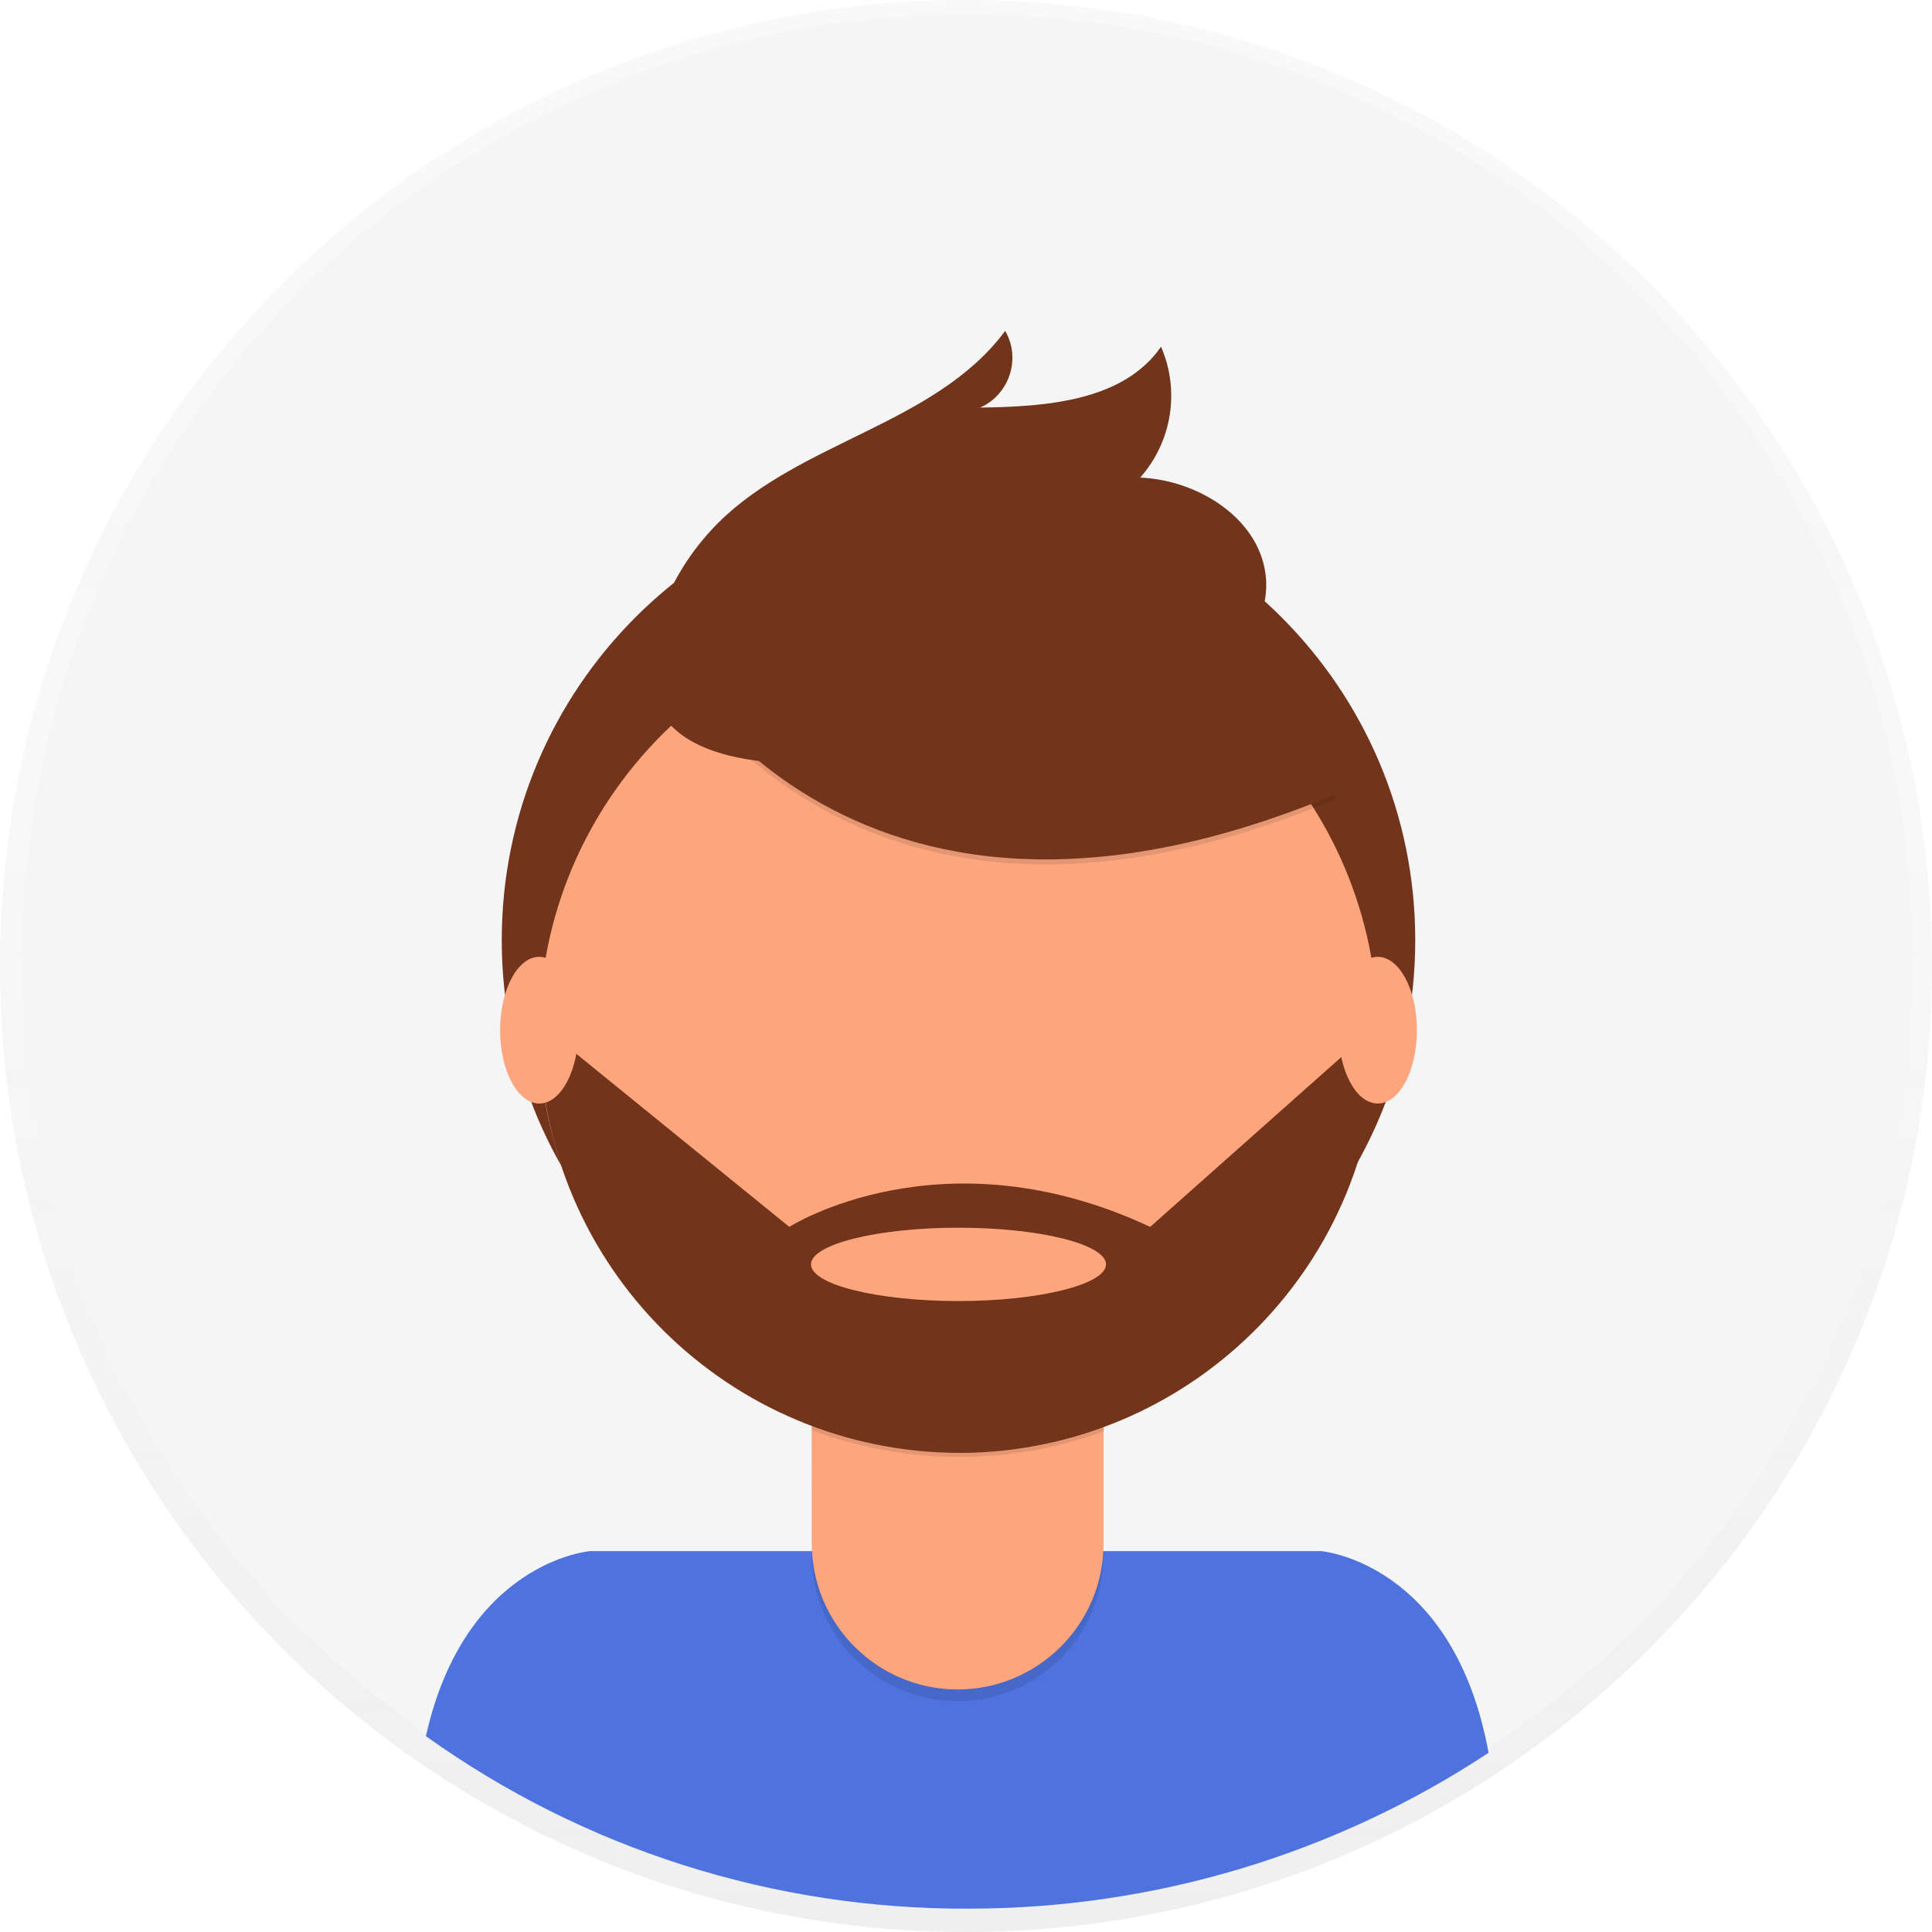
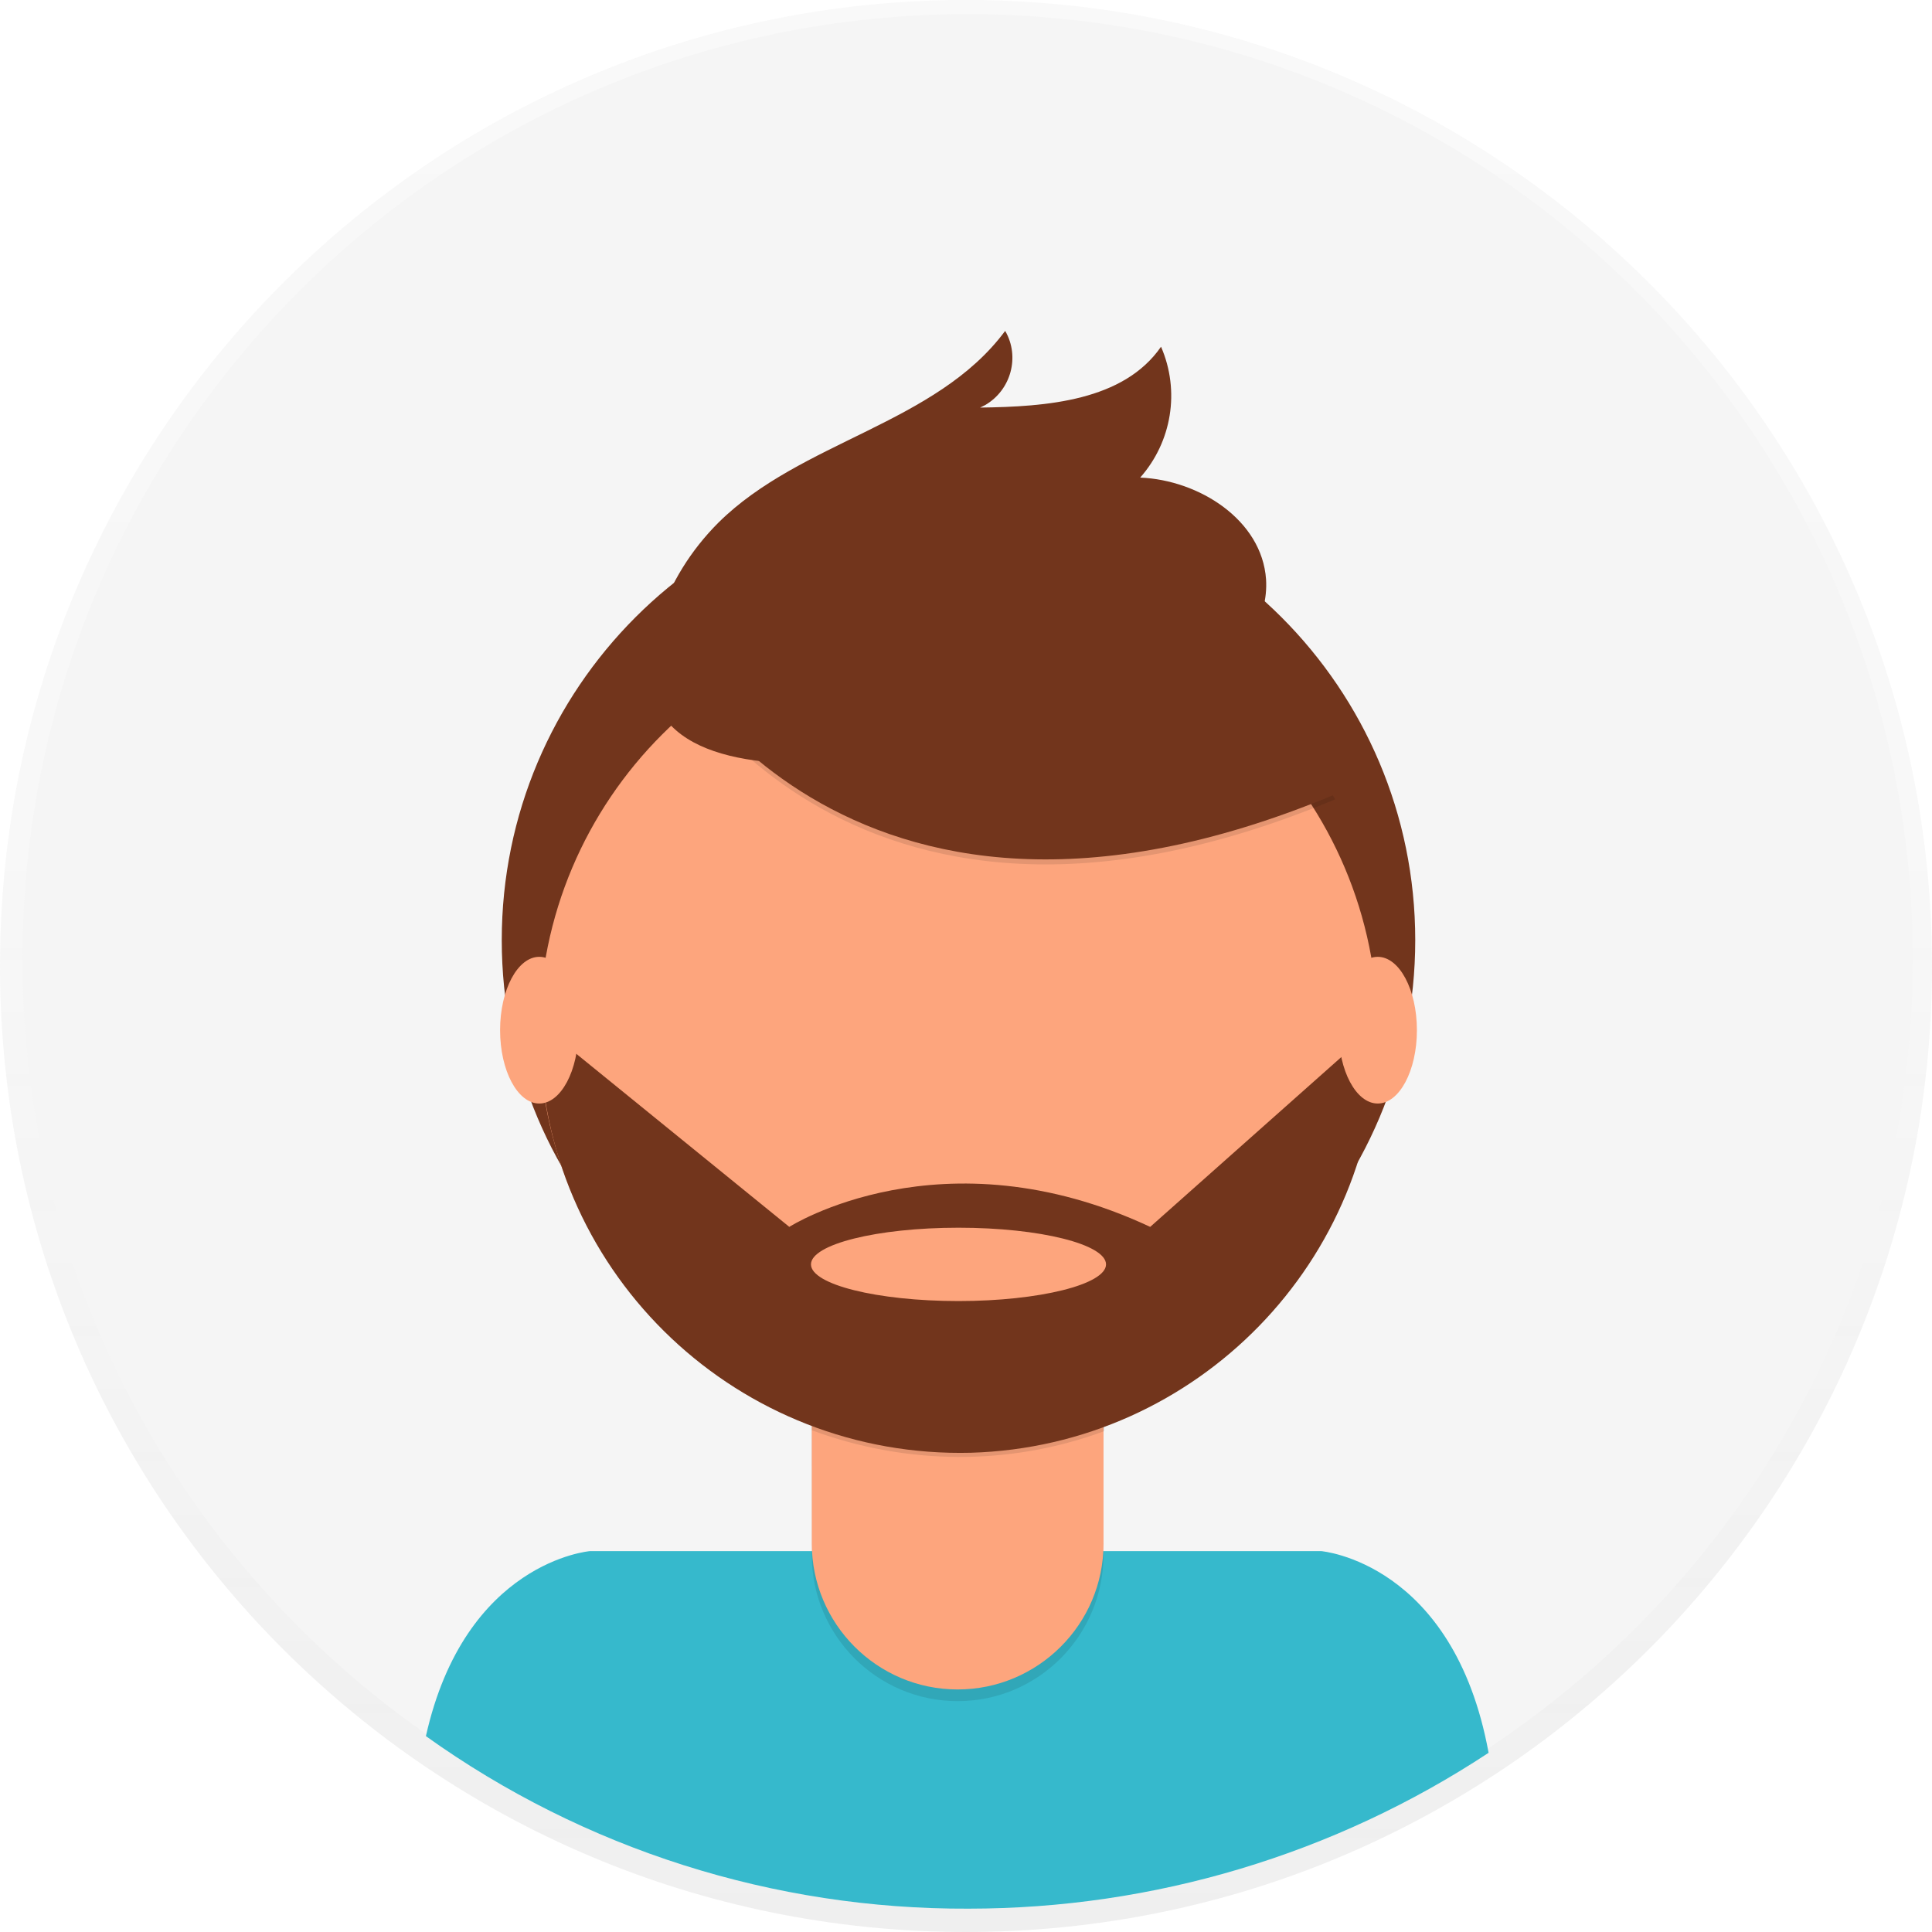
<svg xmlns="http://www.w3.org/2000/svg" version="1.1" id="_x38_8ce59e9-c4b8-4d1d-9d7a-ce0190159aa8" x="0px" y="0px" viewBox="0 0 231.8 231.8" style="enable-background:new 0 0 231.8 231.8;" xml:space="preserve">
  <style type="text/css">
	.st0{opacity:0.5;}
	.st1{fill:url(#SVGID_1_);}
	.st2{fill:#F5F5F5;}
- 	.st3{fill:#4E73DF;}
+ 	.st3{fill:#36b9cc;}
	.st4{fill:#72351C;}
	.st5{opacity:0.1;enable-background:new    ;}
	.st6{fill:#FDA57D;}
</style>
  <g class="st0">
    <linearGradient id="SVGID_1_" gradientUnits="userSpaceOnUse" x1="115.89" y1="526.22" x2="115.89" y2="758" gradientTransform="matrix(1 0 0 -1 0 758)">
      <stop offset="0" style="stop-color:#808080;stop-opacity:0.25" />
      <stop offset="0.54" style="stop-color:#808080;stop-opacity:0.12" />
      <stop offset="1" style="stop-color:#808080;stop-opacity:0.1" />
    </linearGradient>
    <circle class="st1" cx="115.9" cy="115.9" r="115.9" />
  </g>
  <circle class="st2" cx="116.1" cy="115.1" r="113.4" />
  <path class="st3" d="M116.2,229c22.2,0,43.9-6.5,62.4-18.7c-4.2-22.9-20.1-24.2-20.1-24.2H70.8c0,0-15,1.2-19.7,22.2  C70.1,221.9,92.9,229.1,116.2,229z" />
  <circle class="st4" cx="115" cy="112.8" r="54.8" />
  <path class="st5" d="M97.3,158.4h35.1l0,0v28.1c0,9.7-7.8,17.6-17.5,17.6c0,0,0,0,0,0l0,0c-9.7,0-17.5-7.9-17.5-17.5L97.3,158.4  L97.3,158.4z" />
  <path class="st6" d="M100.7,157.1h28.4c1.9,0,3.3,1.5,3.3,3.4v24.7c0,9.7-7.9,17.5-17.5,17.5l0,0c-9.7,0-17.5-7.9-17.5-17.5v-24.7  C97.3,158.6,98.8,157.1,100.7,157.1L100.7,157.1z" />
  <path class="st5" d="M97.4,171.6c11.3,4.2,23.8,4.3,35.1,0.1v-4.3H97.4V171.6z" />
  <circle class="st6" cx="115" cy="123.7" r="50.3" />
  <path class="st5" d="M79.2,77.9c0,0,21.2,43,81,18l-13.9-21.8l-24.7-8.9L79.2,77.9z" />
  <path class="st4" d="M79.2,77.3c0,0,21.2,43,81,18l-13.9-21.8l-24.7-8.9L79.2,77.3z" />
  <path class="st4" d="M79,74.4c1.4-4.4,3.9-8.4,7.2-11.7c9.9-9.8,26.1-11.8,34.4-23c1.8,3.1,0.7,7.1-2.4,8.9  c-0.2,0.1-0.4,0.2-0.6,0.3c8-0.1,17.2-0.8,21.7-7.3c2.3,5.3,1.3,11.4-2.5,15.7c7.1,0.3,14.6,5.1,15.1,12.2c0.3,4.7-2.6,9.1-6.5,11.9  s-8.5,3.9-13.1,4.9C118.8,89.2,70.3,101.6,79,74.4z" />
  <path class="st4" d="M165.3,124.1H164L138,147.2c-25-11.7-43.3,0-43.3,0l-27.2-22.1l-2.7,0.3c0.8,27.8,23.9,49.6,51.7,48.9  C143.6,173.5,165.3,151.3,165.3,124.1L165.3,124.1z M115,156.1c-9.8,0-17.7-2-17.7-4.4s7.9-4.4,17.7-4.4s17.7,2,17.7,4.4  S124.7,156.1,115,156.1L115,156.1z" />
  <ellipse class="st6" cx="64.7" cy="123.6" rx="4.7" ry="8.8" />
  <ellipse class="st6" cx="165.3" cy="123.6" rx="4.7" ry="8.8" />
</svg>
